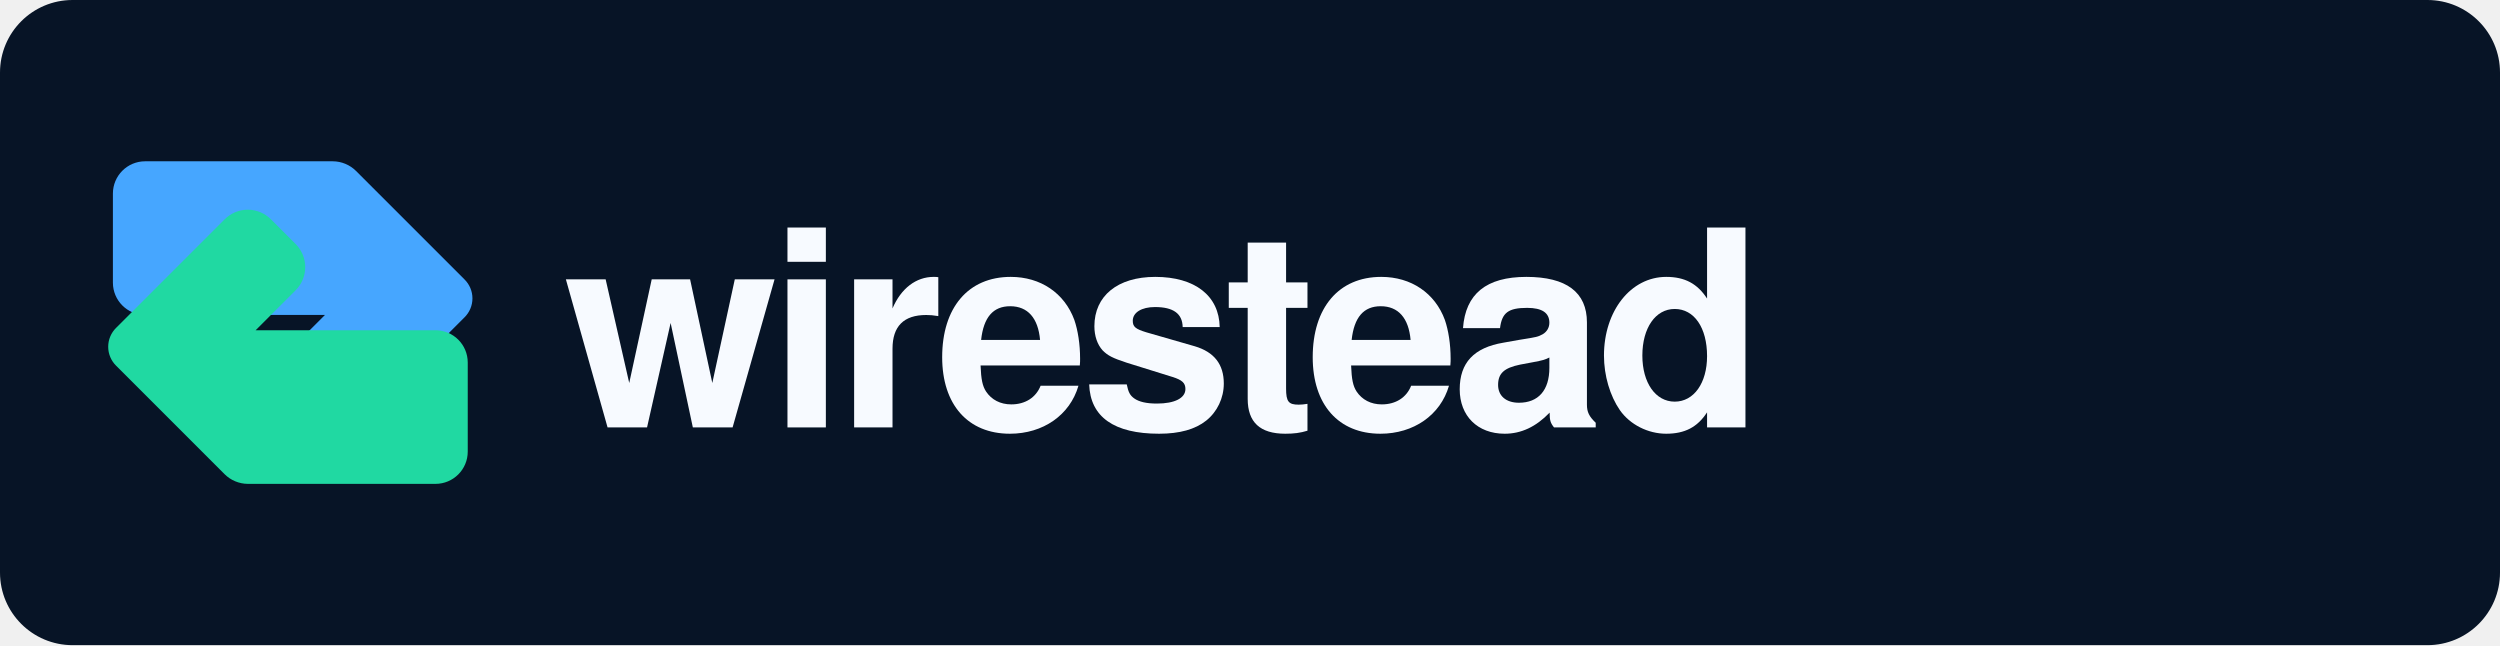
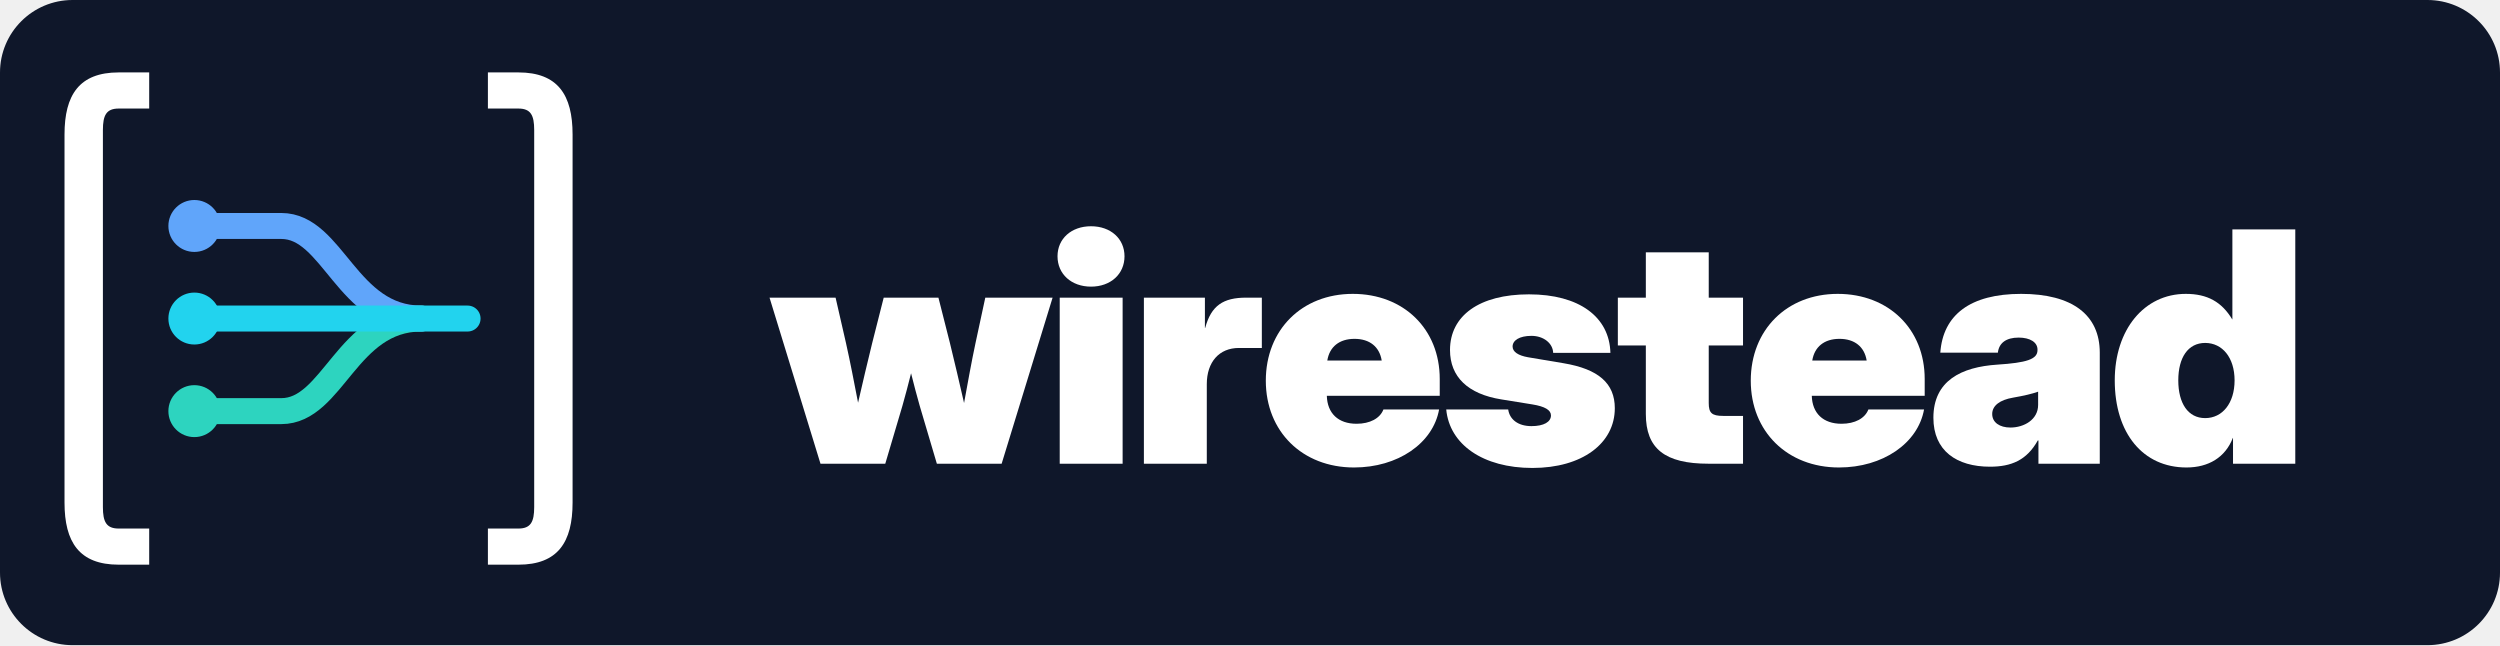
- <svg xmlns="http://www.w3.org/2000/svg" viewBox="0 0 620 160" role="img" aria-labelledby="title desc" version="1.1" id="svg14">
-   <defs id="defs18" />
-   <rect width="620" height="160" rx="18" fill="#071426" id="rect4" />
-   <g transform="translate(24,32)" id="g10">
-     <path d="m 12,8 h 46.5 c 2.2,0 4.3,0.9 5.8,2.4 l 26.9,26.9 a 6.6,6.6 0 0 1 0,9.4 L 64.3,73.6 a 8.1,8.1 0 0 1 -11.5,0 l -6.1,-6.1 a 8.1,8.1 0 0 1 0,-11.5 l 9.9,-9.9 H 12 a 8,8 0 0 1 -8,-8 V 16 a 8,8 0 0 1 8,-8 z" fill="#46a6ff" id="path6" />
-     <path d="M 84,88 H 37.5 c -2.2,0 -4.3,-0.9 -5.8,-2.4 L 4.8,58.7 a 6.6,6.6 0 0 1 0,-9.4 L 31.7,22.4 a 8.1,8.1 0 0 1 11.5,0 l 6.1,6.1 a 8.1,8.1 0 0 1 0,11.5 l -9.9,9.9 H 84 a 8,8 0 0 1 8,8 V 80 a 8,8 0 0 1 -8,8 z" fill="#20d9a2" id="path8" />
+ <svg xmlns="http://www.w3.org/2000/svg" width="620" height="160" viewBox="0 0 620 160" role="img" aria-labelledby="title desc">
+   <rect width="620" height="160" rx="18" fill="#0F172A" />
+   <g transform="translate(0 0) scale(0.25)">
+     <g transform="translate(-20 -20) scale(1.12)">
+       <g class="wirestead-mark">
+         <path fill="#FFFFFF" d="M150 82H123C88 82 75 102 75 137V463C75 498 88 518 123 518H150V486H123C112 486 109 480 109 467V133C109 120 112 114 123 114H150Z" />
+         <path fill="#FFFFFF" d="M150 82H123C88 82 75 102 75 137V463C75 498 88 518 123 518H150V486H123C112 486 109 480 109 467V133C109 120 112 114 123 114H150Z" transform="translate(600 0) scale(-1 1)" />
+         <path d="M190 218H267C313 218 325 300 391 300" stroke="#60A5FA" stroke-width="23" stroke-linecap="round" stroke-linejoin="round" fill="none" />
+         <path d="M190 382H267C313 382 325 300 391 300" stroke="#2DD4BF" stroke-width="23" stroke-linecap="round" stroke-linejoin="round" fill="none" />
+         <path d="M190 300H432" stroke="#22D3EE" stroke-width="23" stroke-linecap="round" fill="none" />
+         <circle cx="190" cy="218" r="23" fill="#60A5FA" />
+         <circle cx="190" cy="300" r="23" fill="#22D3EE" />
+         <circle cx="190" cy="382" r="23" fill="#2DD4BF" />
+       </g>
+     </g>
  </g>
-   <g aria-label="wirestead" id="text12" style="font-weight:700;font-size:68px;font-family:'Nimbus Sans', Arial, sans-serif;letter-spacing:-2.1;fill:#f7faff">
-     <path d="m 181.684,106 10.404,-36.72 h -9.86 l -5.576,25.704 -5.508,-25.704 h -9.52 L 156.048,94.984 150.2,69.28 h -9.86 L 150.676,106 h 9.792 l 5.848,-25.908 5.508,25.908 z" id="path20" />
-     <path d="m 204.812,69.28 h -9.52 V 106 h 9.52 z m 0,-12.852 h -9.52 v 8.5 h 9.52 z" id="path22" />
-     <path d="M 211.824,69.28 V 106 h 9.52 V 86.484 c 0,-5.576 2.788,-8.364 8.364,-8.364 1.02,0 1.7,0.068 2.992,0.272 v -9.656 c -0.544,-0.068 -0.748,-0.068 -1.156,-0.068 -4.352,0 -8.092,2.856 -10.2,7.82 V 69.28 Z" id="path24" />
-     <path d="m 267.796,90.632 c 0.068,-0.816 0.068,-1.156 0.068,-1.632 0,-3.672 -0.544,-7.072 -1.428,-9.656 -2.448,-6.664 -8.364,-10.676 -15.776,-10.676 -10.54,0 -17,7.616 -17,19.924 0,11.764 6.392,18.972 16.796,18.972 8.228,0 14.892,-4.624 17,-11.9 h -9.384 c -1.156,2.924 -3.808,4.624 -7.276,4.624 -2.72,0 -4.896,-1.156 -6.256,-3.196 -0.884,-1.36 -1.224,-2.992 -1.36,-6.46 z m -24.48,-6.324 c 0.612,-5.644 2.992,-8.364 7.208,-8.364 4.352,0 6.936,2.924 7.412,8.364 z" id="path26" />
-     <path d="m 302.484,81.112 c -0.136,-7.752 -6.12,-12.444 -15.98,-12.444 -9.316,0 -15.096,4.692 -15.096,12.24 0,2.448 0.748,4.556 2.04,5.984 1.292,1.292 2.448,1.904 5.984,3.06 l 11.356,3.536 c 2.38,0.748 3.196,1.496 3.196,2.992 0,2.244 -2.652,3.604 -7.072,3.604 -2.516,0 -4.42,-0.408 -5.644,-1.292 -1.02,-0.748 -1.428,-1.496 -1.836,-3.468 h -9.316 c 0.272,8.092 6.188,12.24 17.34,12.24 5.1,0 8.976,-1.088 11.696,-3.264 2.72,-2.176 4.352,-5.576 4.352,-9.18 0,-4.76 -2.38,-7.82 -7.208,-9.248 l -12.036,-3.468 c -2.652,-0.816 -3.332,-1.36 -3.332,-2.856 0,-2.04 2.176,-3.4 5.508,-3.4 4.556,0 6.8,1.632 6.868,4.964 z" id="path28" />
-     <path d="m 324.252,70.028 h -5.304 v -9.86 h -9.52 v 9.86 h -4.692 v 6.324 h 4.692 v 22.576 c 0,5.78 3.06,8.636 9.316,8.636 2.176,0 3.74,-0.204 5.508,-0.748 v -6.664 c -0.952,0.136 -1.428,0.204 -2.176,0.204 -2.516,0 -3.128,-0.748 -3.128,-4.012 V 76.352 h 5.304 z" id="path30" />
-     <path d="m 359.688,90.632 c 0.068,-0.816 0.068,-1.156 0.068,-1.632 0,-3.672 -0.544,-7.072 -1.428,-9.656 -2.448,-6.664 -8.364,-10.676 -15.776,-10.676 -10.54,0 -17,7.616 -17,19.924 0,11.764 6.392,18.972 16.796,18.972 8.228,0 14.892,-4.624 17,-11.9 h -9.384 c -1.156,2.924 -3.808,4.624 -7.276,4.624 -2.72,0 -4.896,-1.156 -6.256,-3.196 -0.884,-1.36 -1.224,-2.992 -1.36,-6.46 z m -24.48,-6.324 c 0.612,-5.644 2.992,-8.364 7.208,-8.364 4.352,0 6.936,2.924 7.412,8.364 z" id="path32" />
-     <path d="m 395.736,104.844 c -1.632,-1.564 -2.176,-2.652 -2.176,-4.488 v -20.4 c 0,-7.48 -5.1,-11.288 -15.028,-11.288 -9.928,0 -15.096,4.216 -15.708,12.716 h 9.18 c 0.476,-3.808 2.04,-5.032 6.732,-5.032 3.672,0 5.508,1.224 5.508,3.672 0,1.224 -0.612,2.244 -1.632,2.856 -1.292,0.68 -1.292,0.68 -5.984,1.428 l -3.808,0.68 c -7.276,1.224 -10.812,4.964 -10.812,11.56 0,6.596 4.42,11.016 11.152,11.016 4.08,0 7.752,-1.7 11.152,-5.236 0,1.904 0.204,2.584 1.088,3.672 h 10.336 z m -11.492,-13.6 c 0,5.508 -2.72,8.636 -7.548,8.636 -3.196,0 -5.168,-1.7 -5.168,-4.42 0,-2.856 1.496,-4.216 5.44,-5.032 l 3.264,-0.612 c 2.516,-0.476 2.924,-0.612 4.012,-1.156 z" id="path34" />
-     <path d="m 423.352,106 h 9.52 V 56.428 h -9.52 V 74.04 c -2.38,-3.672 -5.508,-5.372 -10.132,-5.372 -8.772,0 -15.436,8.432 -15.436,19.516 0,4.964 1.496,9.996 3.944,13.532 2.516,3.604 7.004,5.848 11.492,5.848 4.624,0 7.752,-1.632 10.132,-5.304 z m -8.024,-29.376 c 4.828,0 8.024,4.624 8.024,11.696 0,6.664 -3.264,11.288 -8.024,11.288 -4.76,0 -8.024,-4.692 -8.024,-11.424 0,-6.868 3.264,-11.56 8.024,-11.56 z" id="path36" />
+   <g fill="#FFFFFF" transform="translate(191 115) scale(0.039 -0.039)">
+     <path d="M320 0H732L841 368C860 434 878 504 896 575C914 504 932 434 951 368L1060 0H1472L1796 1056H1368L1306 768C1280 647 1257 516 1233 386C1203 516 1173 647 1143 768L1070 1056H722L649 768C619 648 589 517 559 388C534 517 509 648 482 768L416 1056H-4Z" transform="translate(0.000 0)" />
+     <path d="M86 0H486V1056H86ZM285 1126C410 1126 498 1206 498 1319C498 1431 410 1510 285 1510C160 1510 72 1431 72 1319C72 1206 160 1126 285 1126Z" transform="translate(1755.277 0)" />
+     <path d="M86 0H486V506C486 647 565 736 690 736H836V1056H736C591 1056 514 1006 476 864H474V1056H86Z" transform="translate(2290.554 0)" />
+     <path d="M607 -24C885 -24 1109 129 1148 345H794C772 288 708 254 623 254C507 254 437 320 434 432H1152V539C1152 856 923 1080 599 1080C275 1080 46 851 46 528C46 205 278 -24 607 -24ZM437 656C451 743 513 794 610 794C707 794 769 743 783 656Z" transform="translate(3105.832 0)" />
+     <path d="M584 -27C900 -27 1108 129 1108 353C1108 511 1004 602 782 639L556 677C493 688 458 712 458 745C458 784 501 813 578 813C655 813 714 766 716 705H1080C1074 934 881 1077 562 1077C246 1077 60 941 60 723C60 552 174 443 386 409L584 377C664 364 702 341 702 307C702 266 657 239 578 239C492 239 439 282 430 345H36C57 122 270 -27 584 -27Z" transform="translate(4263.109 0)" />
+     <path d="M816 1056H598V1344H198V1056H20V752H198V316C198 96 319 0 596 0H816V304H690C617 304 598 323 598 386V752H816Z" transform="translate(5370.386 0)" />
+     <path d="M607 -24C885 -24 1109 129 1148 345H794C772 288 708 254 623 254C507 254 437 320 434 432H1152V539C1152 856 923 1080 599 1080C275 1080 46 851 46 528C46 205 278 -24 607 -24ZM437 656C451 743 513 794 610 794C707 794 769 743 783 656Z" transform="translate(6189.663 0)" />
+     <path d="M410 -19C545 -19 644 22 714 148H718V0H1108V706C1108 946 934 1080 608 1080C284 1080 111 946 94 706H460C467 768 513 802 592 802C665 802 712 772 712 726V722C712 664 642 642 456 630C228 615 50 528 50 292C50 82 198 -19 410 -19ZM540 230C472 230 424 262 424 316C424 370 474 406 556 420C630 433 676 444 716 458V374C716 280 626 230 540 230Z" transform="translate(7346.941 0)" />
+     <path d="M502 -24C642 -24 749 40 797 164H798V0H1194V1490H794V918H793C726 1029 635 1080 498 1080C233 1080 46 853 46 530C46 194 225 -24 502 -24ZM621 290C512 290 450 384 450 530C450 675 512 768 621 768C730 768 808 675 808 530C808 384 730 290 621 290Z" transform="translate(8504.218 0)" />
  </g>
</svg>
